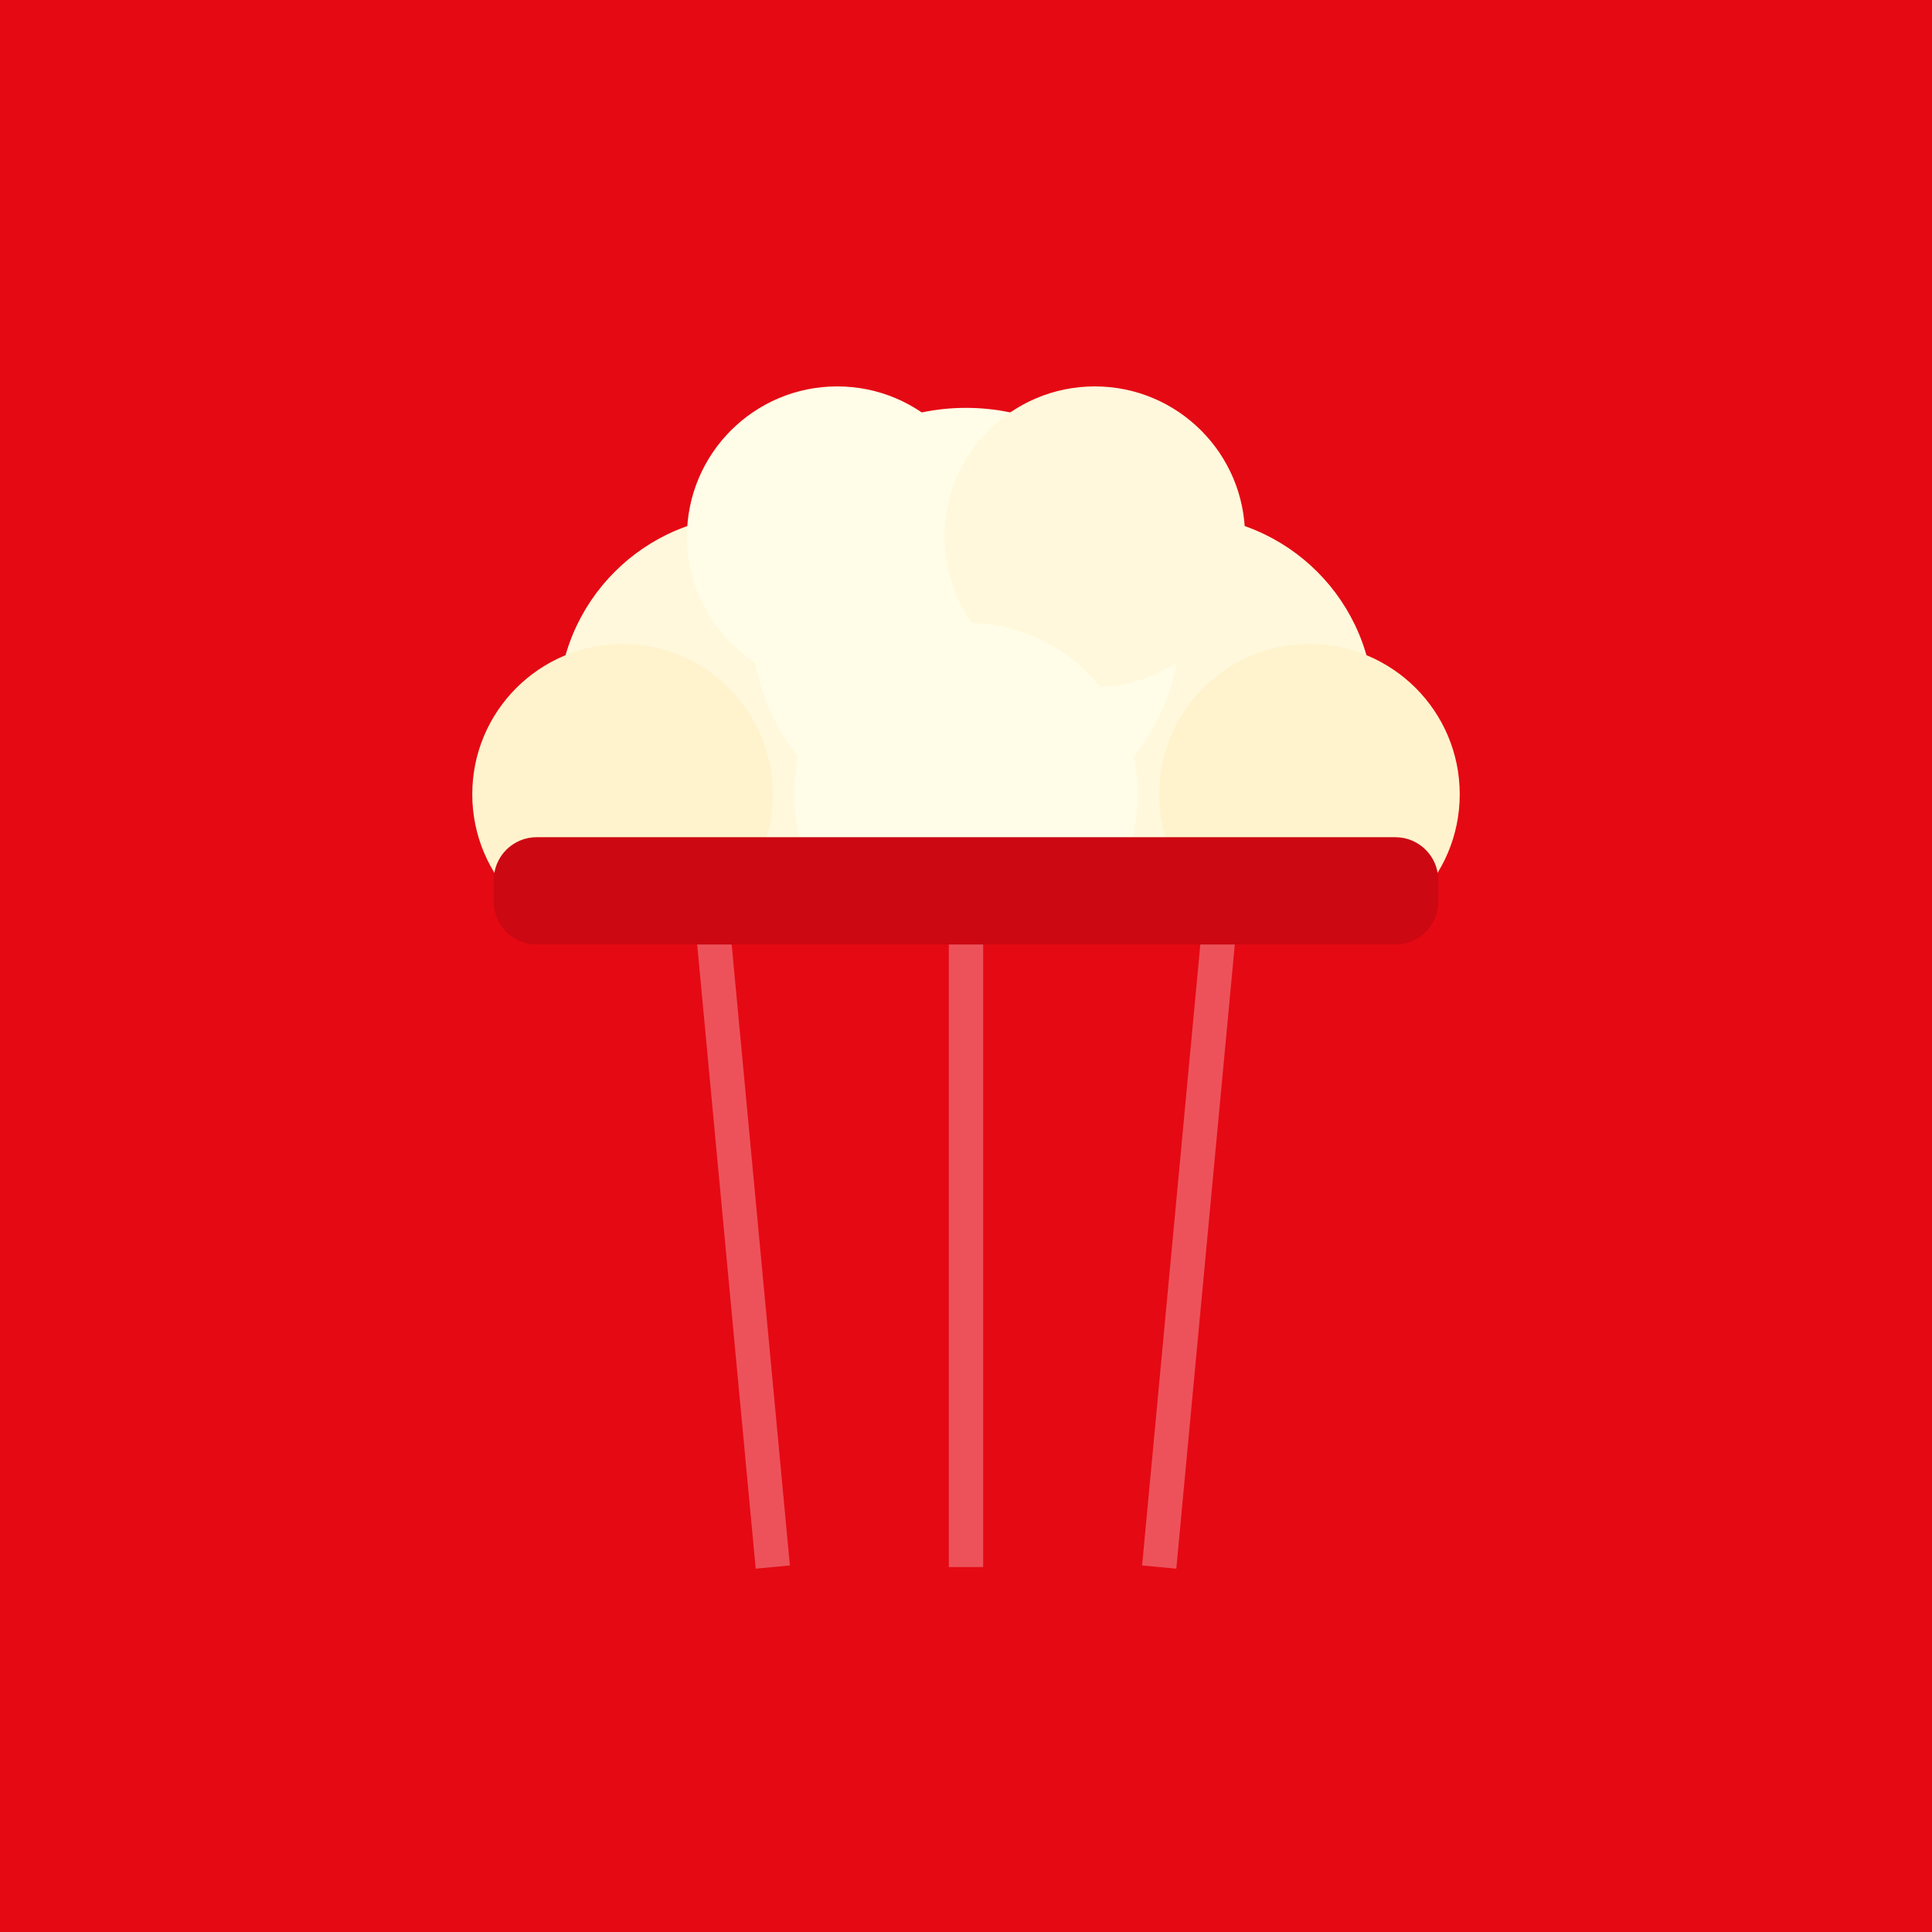
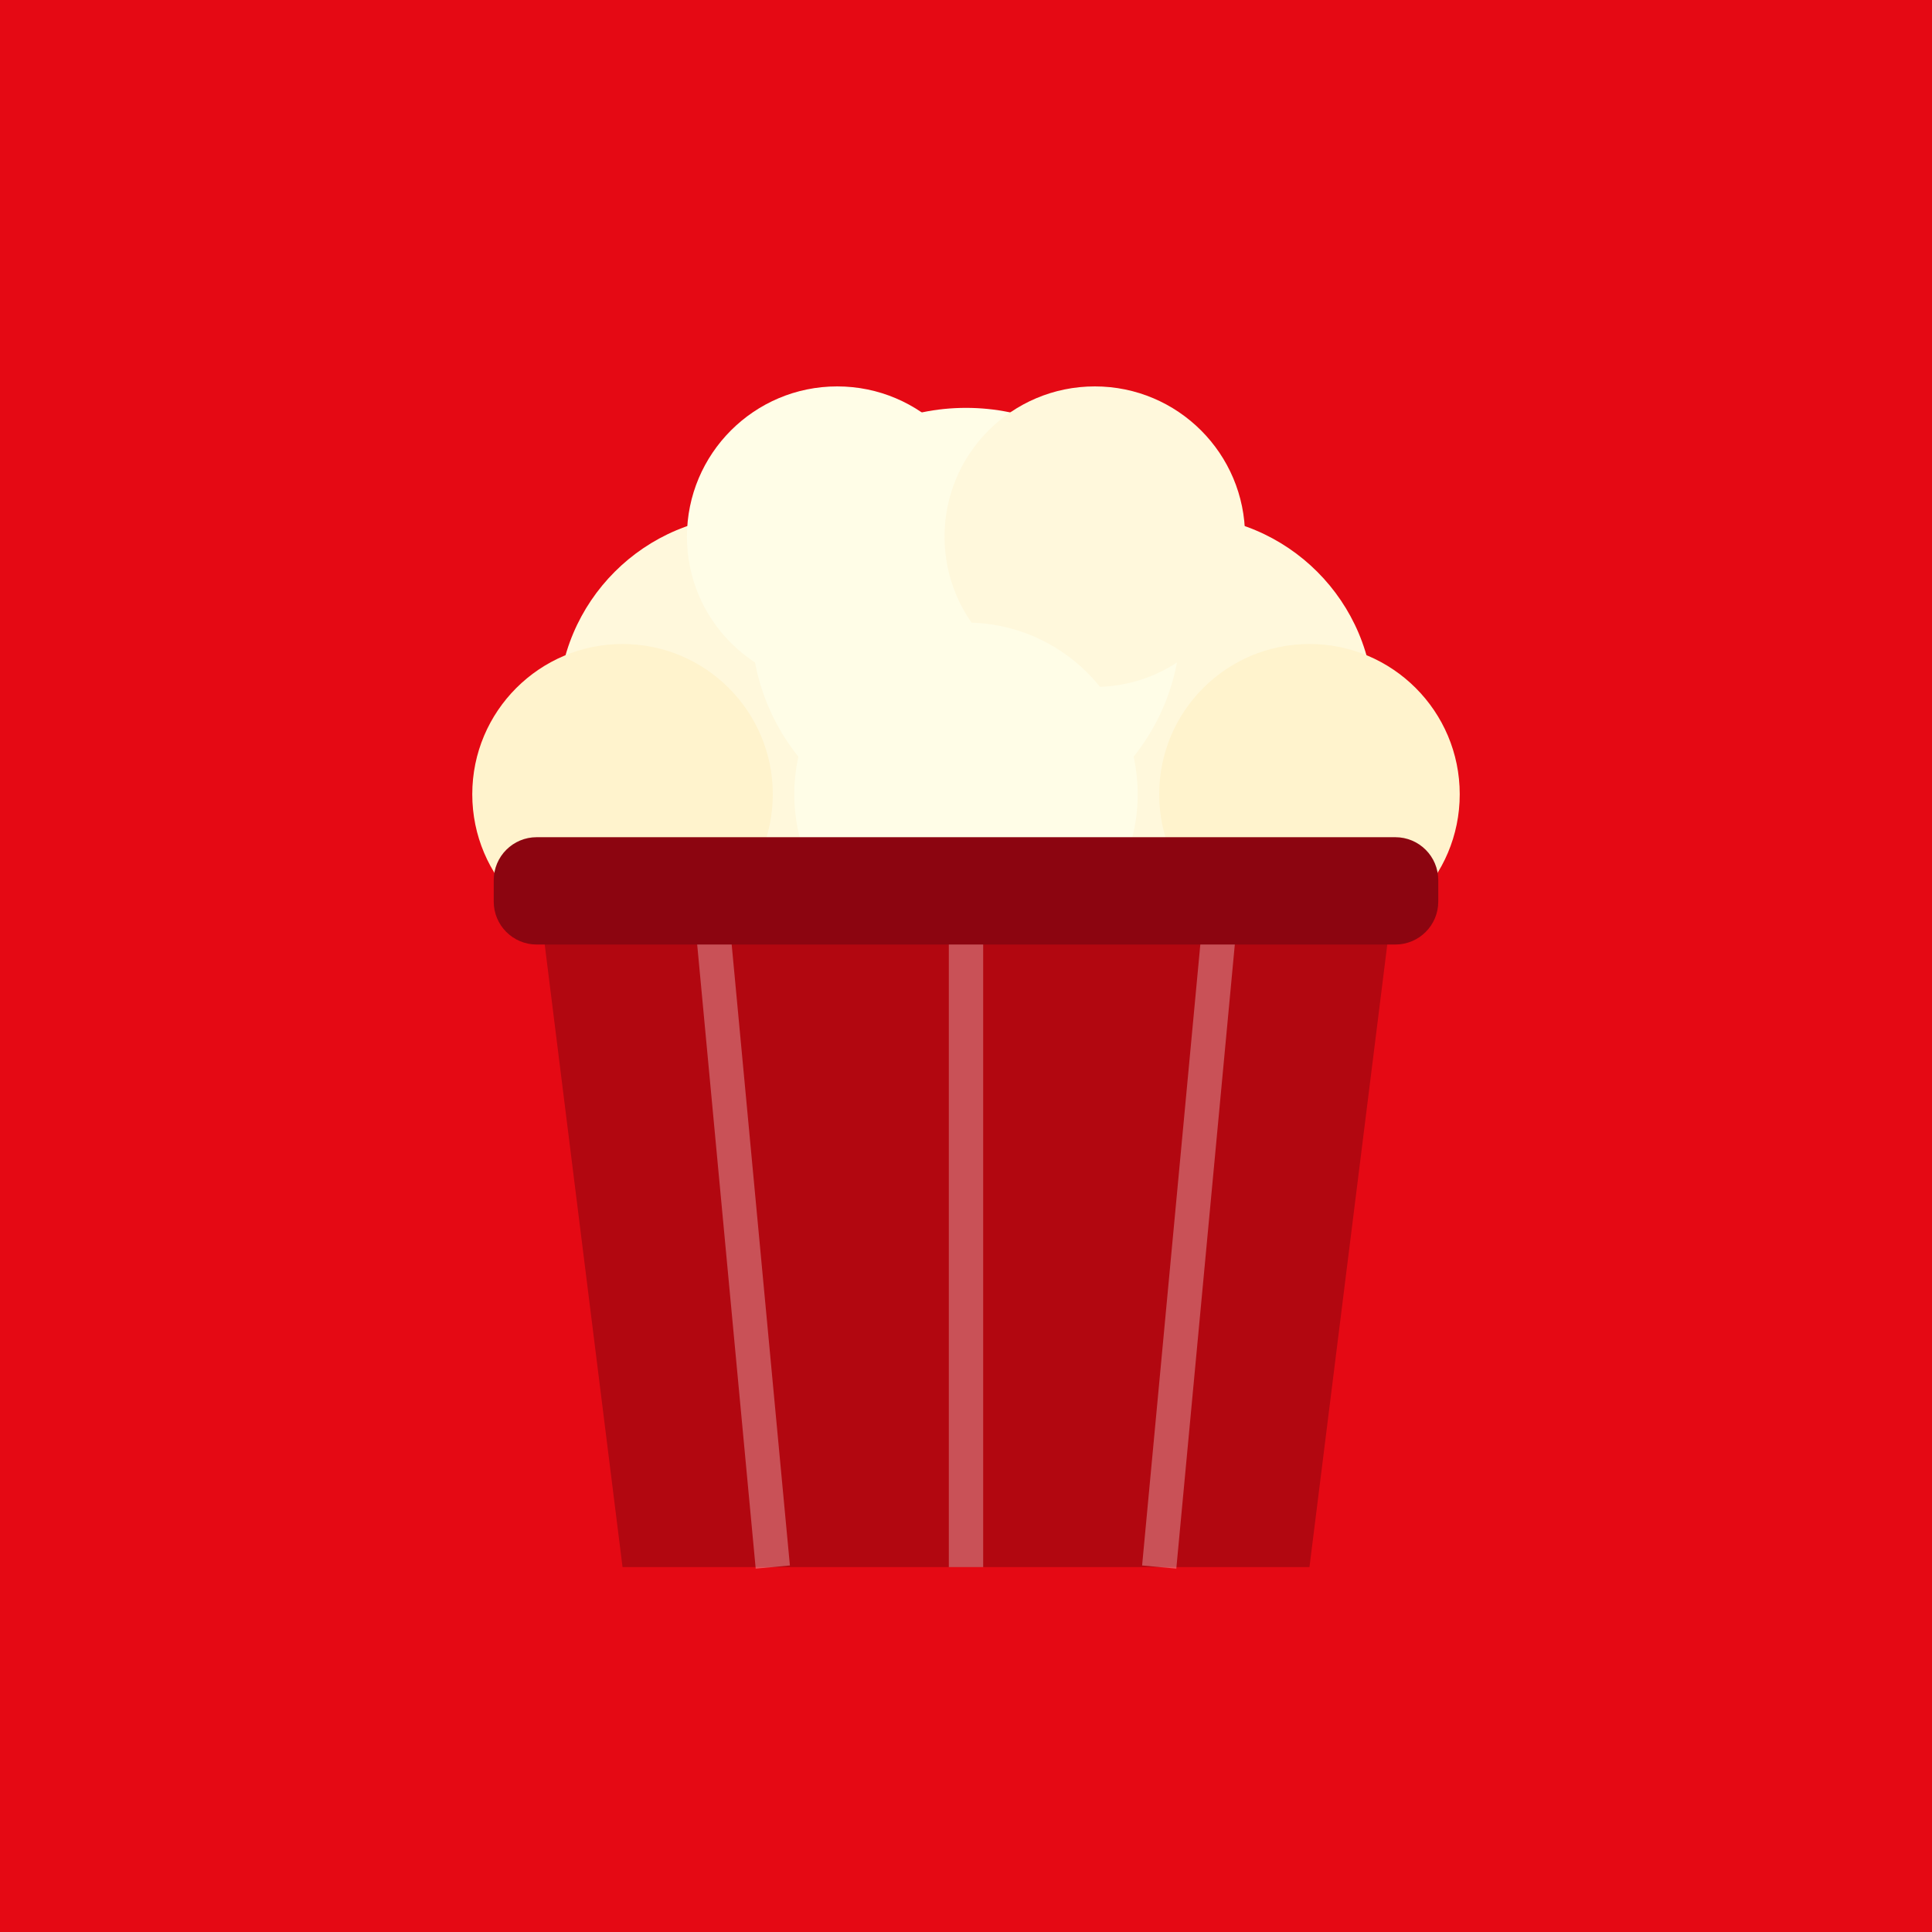
<svg xmlns="http://www.w3.org/2000/svg" width="512" height="512" viewBox="0 0 512 512">
  <rect width="512" height="512" fill="#E50914" />
  <g>
    <circle cx="199.111" cy="187.733" r="51.2" fill="#FFF8DC" />
    <circle cx="312.889" cy="187.733" r="51.2" fill="#FFF8DC" />
    <circle cx="256" cy="164.978" r="56.889" fill="#FFFDE7" />
    <circle cx="164.978" cy="210.489" r="39.822" fill="#FFF3CD" />
    <circle cx="347.022" cy="210.489" r="39.822" fill="#FFF3CD" />
    <circle cx="221.867" cy="142.222" r="39.822" fill="#FFFDE7" />
    <circle cx="290.133" cy="142.222" r="39.822" fill="#FFF8DC" />
    <circle cx="256" cy="210.489" r="45.511" fill="#FFFDE7" />
-     <path d="M142.222 233.244L164.978 415.289H347.022L369.778 233.244H142.222Z" fill="#E50914" />
+     <path d="M142.222 233.244L164.978 415.289H347.022L369.778 233.244H142.222Z" fill="#B20710" />
    <path d="M187.733 233.244L204.8 415.289" stroke="white" stroke-width="9.102" stroke-opacity="0.3" />
    <path d="M256 233.244V415.289" stroke="white" stroke-width="9.102" stroke-opacity="0.3" />
    <path d="M324.267 233.244L307.2 415.289" stroke="white" stroke-width="9.102" stroke-opacity="0.3" />
-     <rect x="130.844" y="221.867" width="250.311" height="28.444" rx="11.378" fill="#CC0812" />
+     <rect x="130.844" y="221.867" width="250.311" height="28.444" rx="11.378" fill="#8C0510" />
  </g>
</svg>
